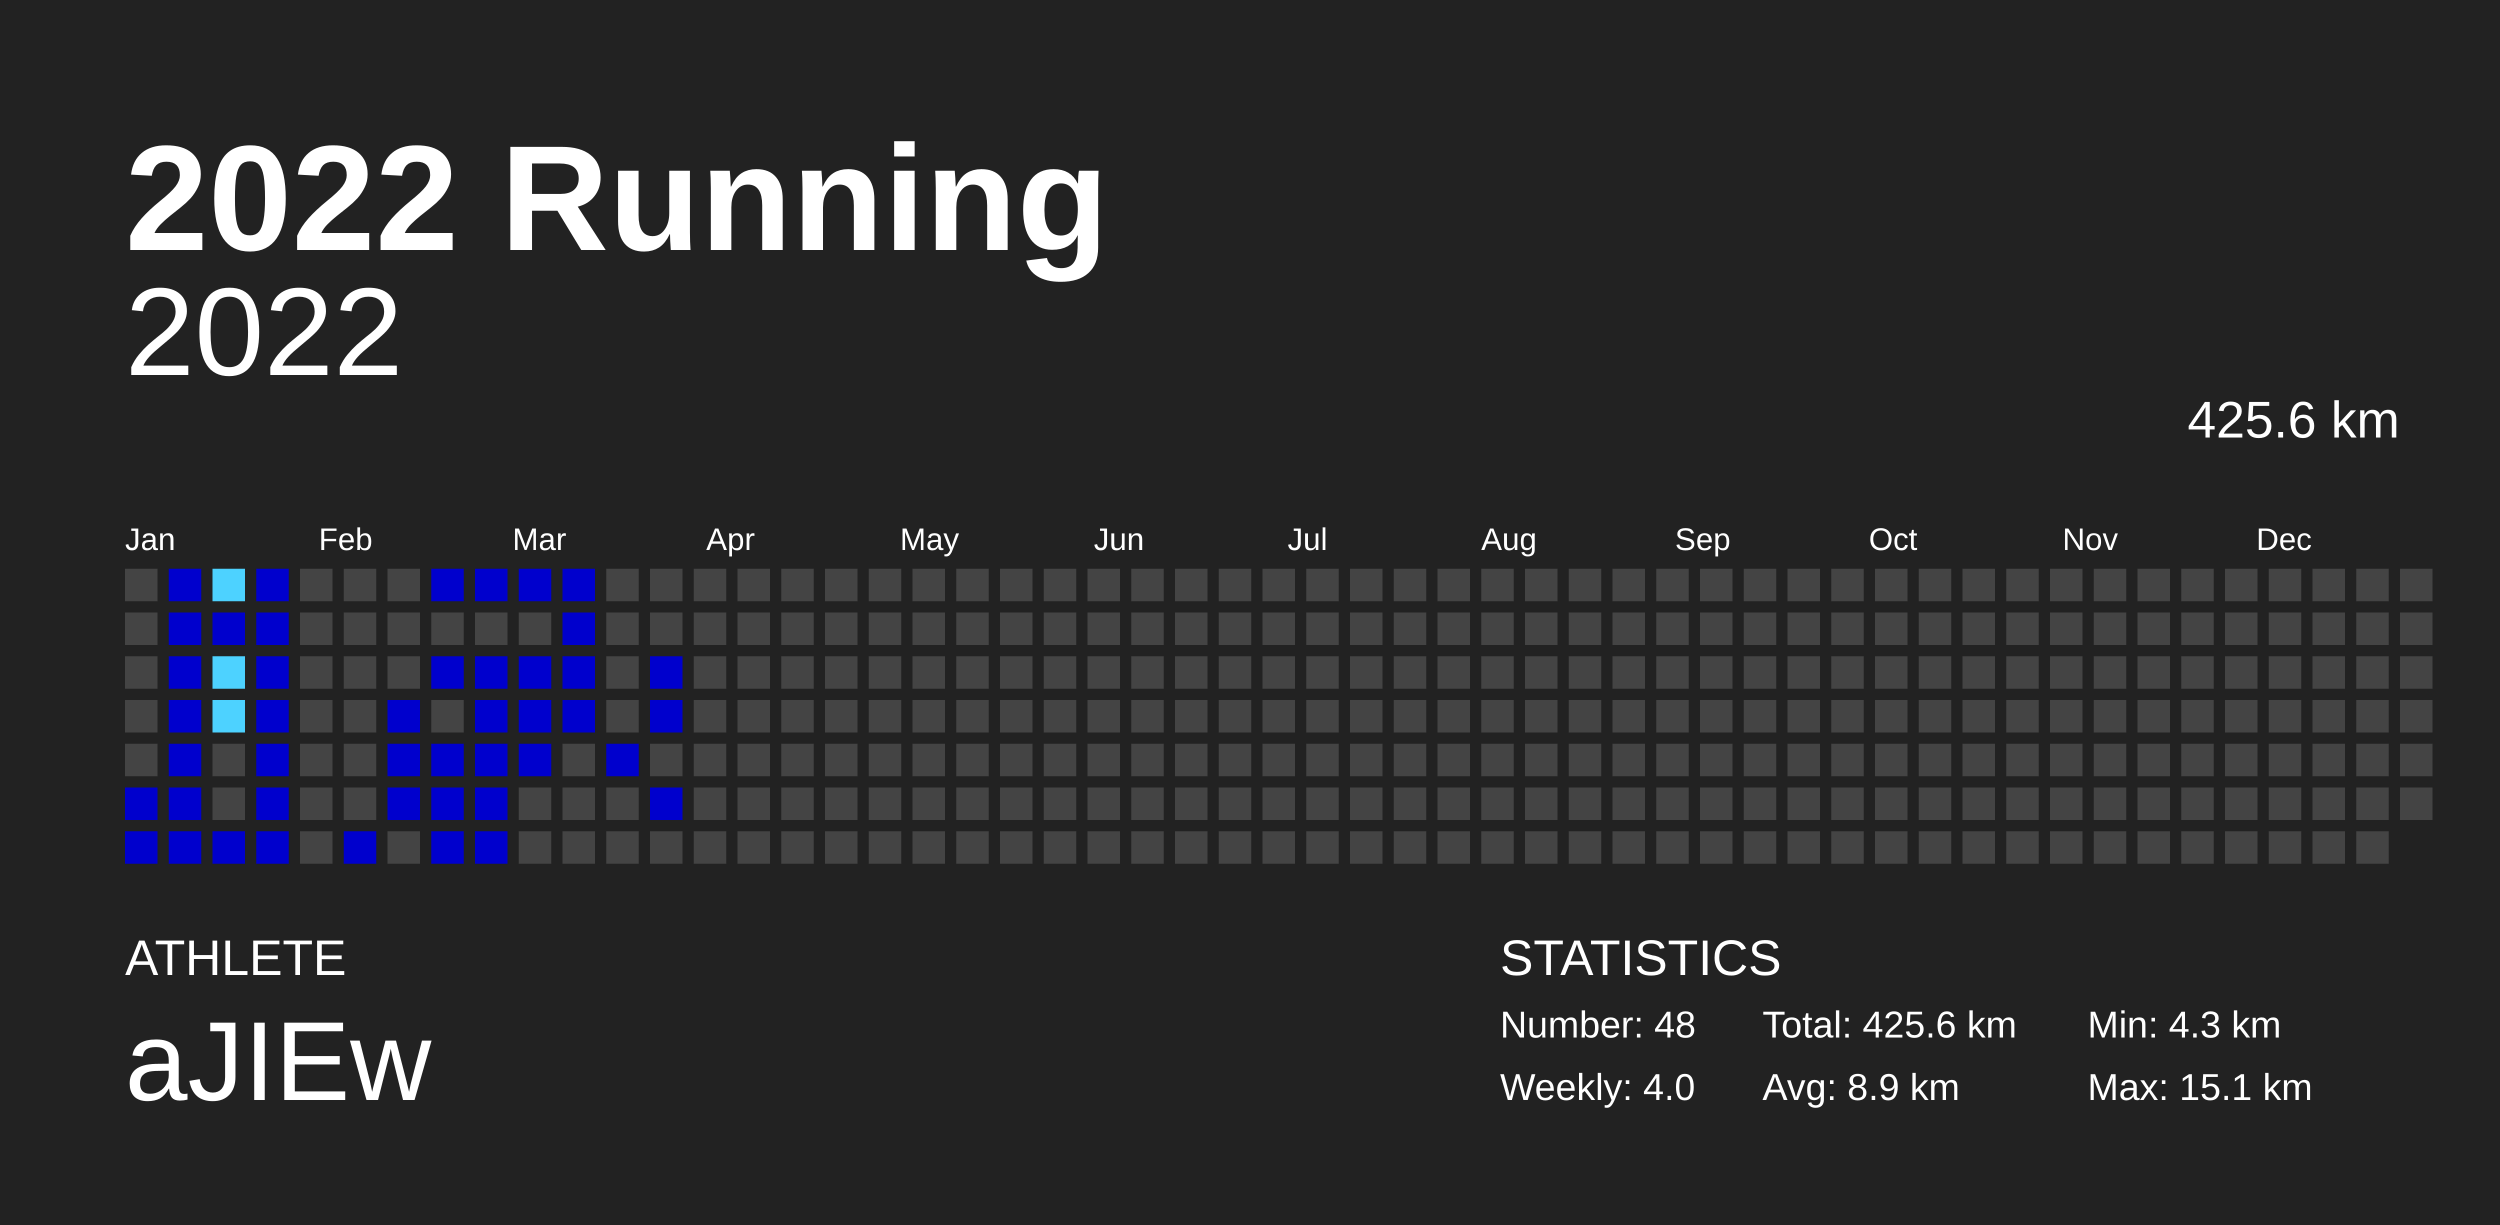
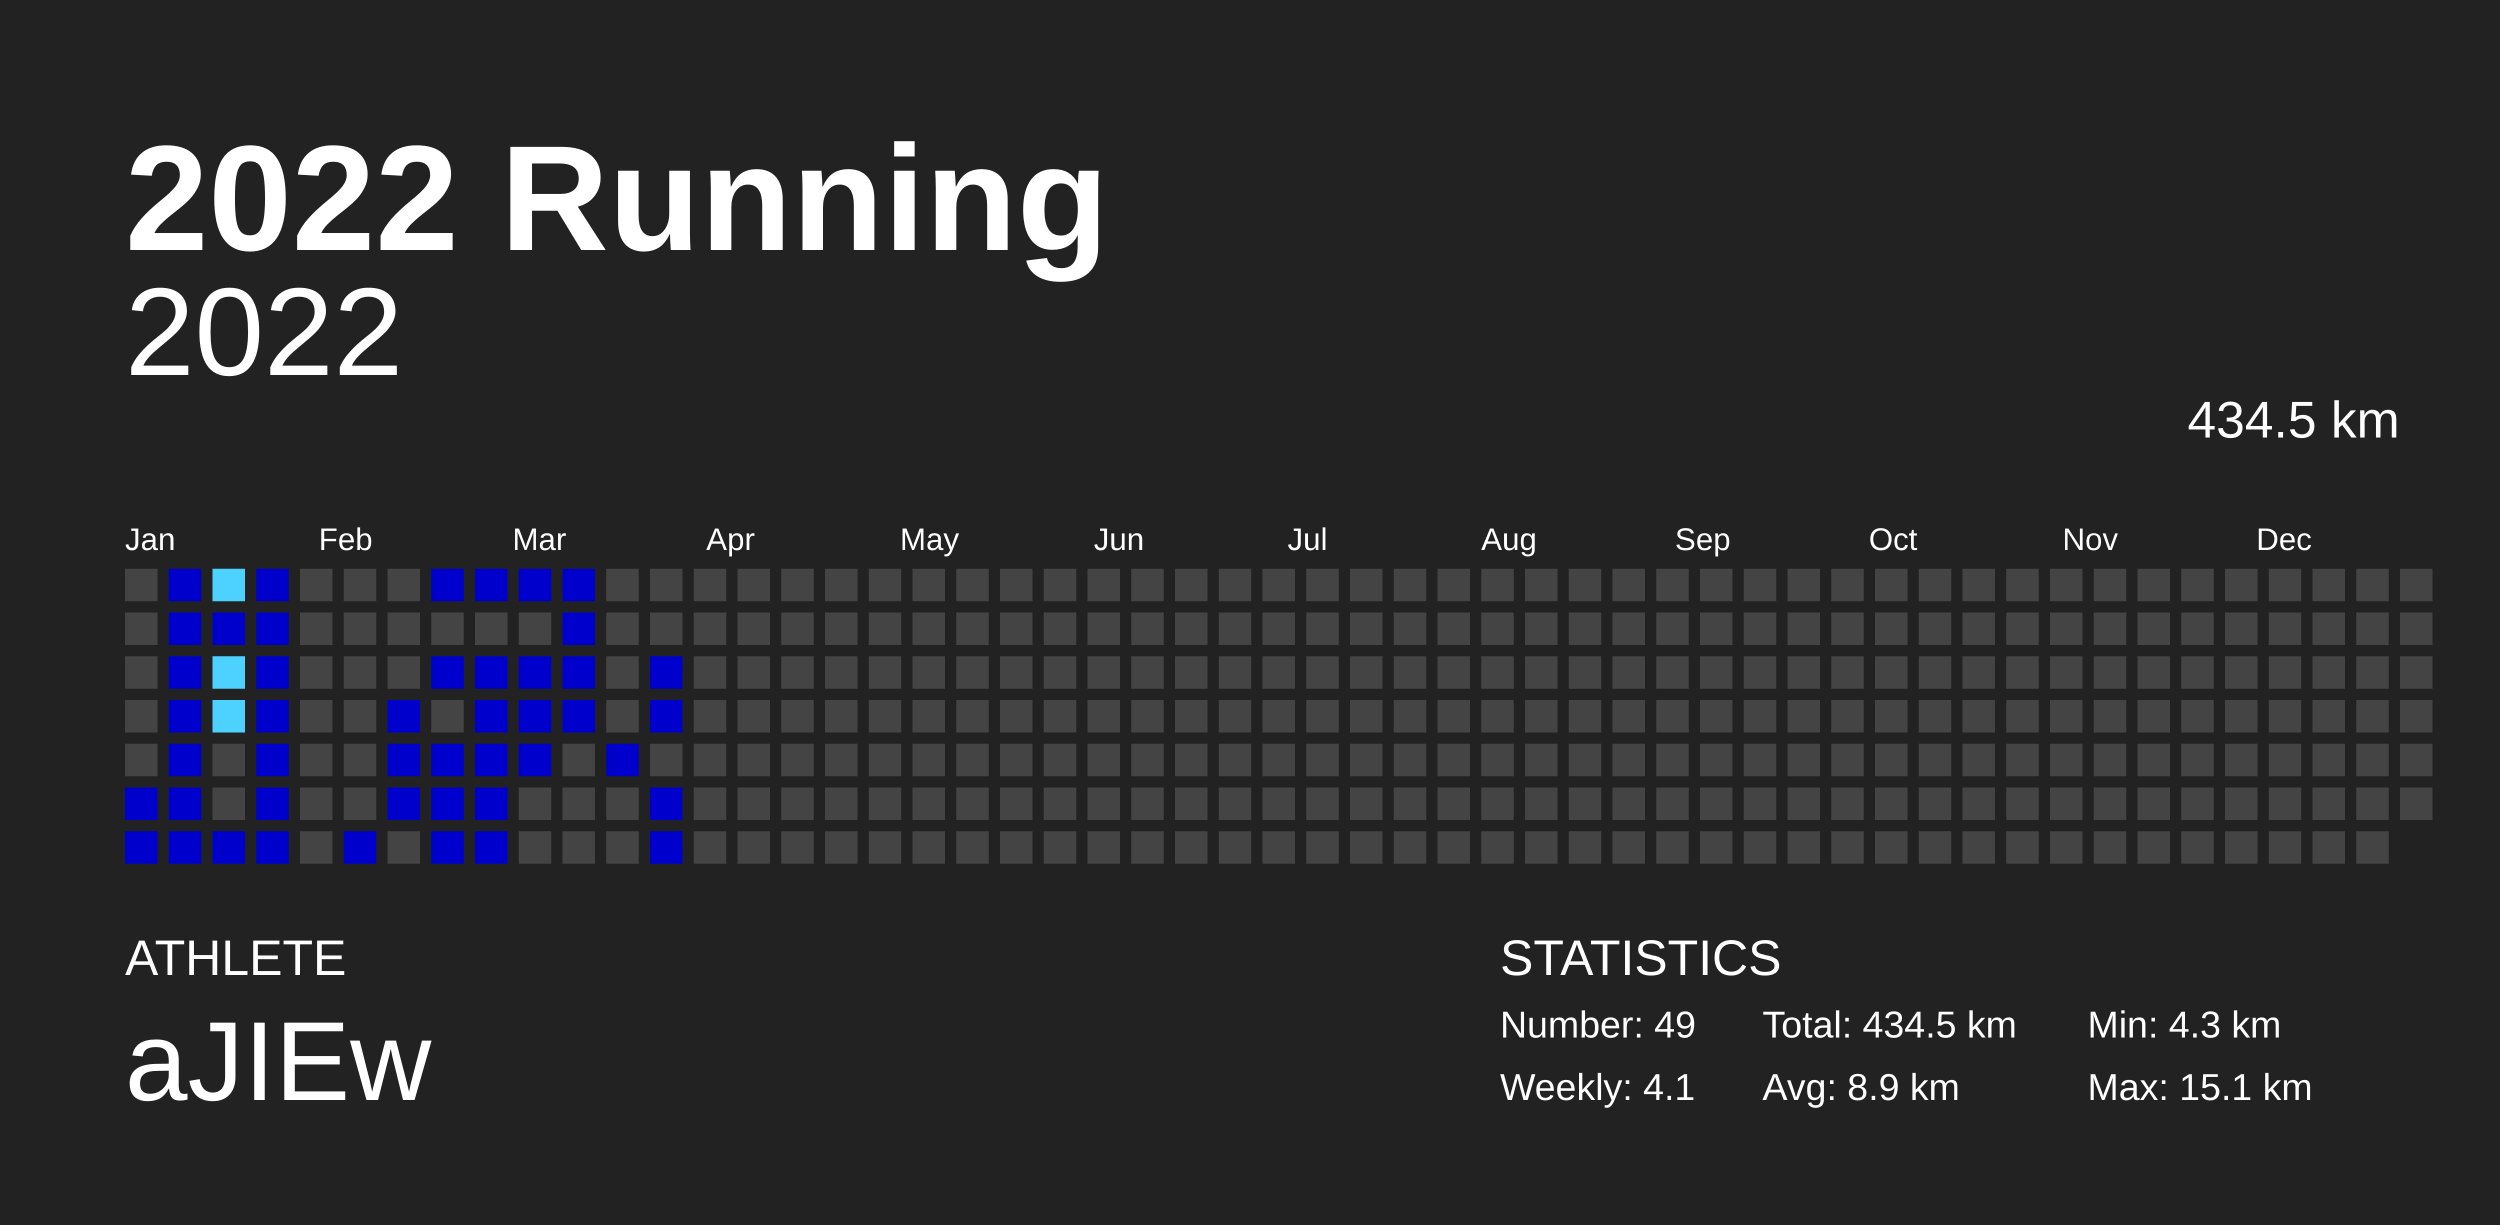
<svg xmlns="http://www.w3.org/2000/svg" baseProfile="full" height="98mm" version="1.1" viewBox="0,0,200,98" width="200mm">
  <defs />
  <rect fill="#222222" height="98" width="200" x="0" y="0" />
  <text fill="#FFFFFF" style="font-size:12px; font-family:Arial; font-weight:bold;" x="10" y="20">2022 Running</text>
  <text fill="#FFFFFF" style="font-size:4px; font-family:Arial" x="10" y="78">ATHLETE</text>
  <text fill="#FFFFFF" style="font-size:9px; font-family:Arial" x="10" y="88">aJIEw</text>
  <text fill="#FFFFFF" style="font-size:4px; font-family:Arial" x="120" y="78">STATISTICS</text>
-   <text fill="#FFFFFF" style="font-size:3px; font-family:Arial" x="120" y="83">Number: 48</text>
-   <text fill="#FFFFFF" style="font-size:3px; font-family:Arial" x="120" y="88">Weekly: 4.0</text>
-   <text fill="#FFFFFF" style="font-size:3px; font-family:Arial" x="141" y="83">Total: 425.6 km</text>
+   <text fill="#FFFFFF" style="font-size:3px; font-family:Arial" x="120" y="83">Number: 49</text>
+   <text fill="#FFFFFF" style="font-size:3px; font-family:Arial" x="120" y="88">Weekly: 4.1</text>
+   <text fill="#FFFFFF" style="font-size:3px; font-family:Arial" x="141" y="83">Total: 434.5 km</text>
  <text fill="#FFFFFF" style="font-size:3px; font-family:Arial" x="141" y="88">Avg: 8.9 km</text>
  <text fill="#FFFFFF" style="font-size:3px; font-family:Arial" x="167" y="83">Min: 4.3 km</text>
  <text fill="#FFFFFF" style="font-size:3px; font-family:Arial" x="167" y="88">Max: 15.1 km</text>
  <text alignment-baseline="hanging" fill="#FFFFFF" style="font-size:10.0px; font-family:Arial;" x="10" y="30">2022</text>
-   <text alignment-baseline="hanging" fill="#FFFFFF" style="font-size:4.125px; font-family:Arial;" x="175" y="35">425.6 km</text>
+   <text alignment-baseline="hanging" fill="#FFFFFF" style="font-size:4.125px; font-family:Arial;" x="175" y="35">434.5 km</text>
  <text fill="#FFFFFF" style="font-size:2.5px; font-family:Arial" x="10.0" y="44">Jan</text>
  <text fill="#FFFFFF" style="font-size:2.5px; font-family:Arial" x="25.5" y="44">Feb</text>
  <text fill="#FFFFFF" style="font-size:2.5px; font-family:Arial" x="41.0" y="44">Mar</text>
  <text fill="#FFFFFF" style="font-size:2.5px; font-family:Arial" x="56.5" y="44">Apr</text>
  <text fill="#FFFFFF" style="font-size:2.5px; font-family:Arial" x="72.0" y="44">May</text>
  <text fill="#FFFFFF" style="font-size:2.5px; font-family:Arial" x="87.5" y="44">Jun</text>
  <text fill="#FFFFFF" style="font-size:2.5px; font-family:Arial" x="103.0" y="44">Jul</text>
  <text fill="#FFFFFF" style="font-size:2.5px; font-family:Arial" x="118.5" y="44">Aug</text>
  <text fill="#FFFFFF" style="font-size:2.5px; font-family:Arial" x="134.0" y="44">Sep</text>
  <text fill="#FFFFFF" style="font-size:2.5px; font-family:Arial" x="149.5" y="44">Oct</text>
  <text fill="#FFFFFF" style="font-size:2.5px; font-family:Arial" x="165.0" y="44">Nov</text>
  <text fill="#FFFFFF" style="font-size:2.5px; font-family:Arial" x="180.5" y="44">Dec</text>
  <rect fill="#444444" height="2.6" width="2.6" x="10.0" y="45.5" />
  <rect fill="#444444" height="2.6" width="2.6" x="10.0" y="49.0" />
  <rect fill="#444444" height="2.6" width="2.6" x="10.0" y="52.5" />
  <rect fill="#444444" height="2.6" width="2.6" x="10.0" y="56.0" />
  <rect fill="#444444" height="2.6" width="2.6" x="10.0" y="59.5" />
  <rect fill="mediumblue" height="2.6" width="2.6" x="10.0" y="63.0" />
  <rect fill="mediumblue" height="2.6" width="2.6" x="10.0" y="66.5" />
  <rect fill="mediumblue" height="2.6" width="2.6" x="13.5" y="45.5" />
  <rect fill="mediumblue" height="2.6" width="2.6" x="13.5" y="49.0" />
  <rect fill="mediumblue" height="2.6" width="2.6" x="13.5" y="52.5" />
  <rect fill="mediumblue" height="2.6" width="2.6" x="13.5" y="56.0" />
  <rect fill="mediumblue" height="2.6" width="2.6" x="13.5" y="59.5" />
  <rect fill="mediumblue" height="2.6" width="2.6" x="13.5" y="63.0" />
  <rect fill="mediumblue" height="2.6" width="2.6" x="13.5" y="66.5" />
  <rect fill="#4dd2ff" height="2.6" width="2.6" x="17.0" y="45.5" />
  <rect fill="mediumblue" height="2.6" width="2.6" x="17.0" y="49.0" />
  <rect fill="#4dd2ff" height="2.6" width="2.6" x="17.0" y="52.5" />
  <rect fill="#4dd2ff" height="2.6" width="2.6" x="17.0" y="56.0" />
  <rect fill="#444444" height="2.6" width="2.6" x="17.0" y="59.5" />
  <rect fill="#444444" height="2.6" width="2.6" x="17.0" y="63.0" />
  <rect fill="mediumblue" height="2.6" width="2.6" x="17.0" y="66.5" />
  <rect fill="mediumblue" height="2.6" width="2.6" x="20.5" y="45.5" />
  <rect fill="mediumblue" height="2.6" width="2.6" x="20.5" y="49.0" />
  <rect fill="mediumblue" height="2.6" width="2.6" x="20.5" y="52.5" />
  <rect fill="mediumblue" height="2.6" width="2.6" x="20.5" y="56.0" />
  <rect fill="mediumblue" height="2.6" width="2.6" x="20.5" y="59.5" />
  <rect fill="mediumblue" height="2.6" width="2.6" x="20.5" y="63.0" />
  <rect fill="mediumblue" height="2.6" width="2.6" x="20.5" y="66.5" />
  <rect fill="#444444" height="2.6" width="2.6" x="24.0" y="45.5" />
  <rect fill="#444444" height="2.6" width="2.6" x="24.0" y="49.0" />
  <rect fill="#444444" height="2.6" width="2.6" x="24.0" y="52.5" />
  <rect fill="#444444" height="2.6" width="2.6" x="24.0" y="56.0" />
  <rect fill="#444444" height="2.6" width="2.6" x="24.0" y="59.5" />
  <rect fill="#444444" height="2.6" width="2.6" x="24.0" y="63.0" />
  <rect fill="#444444" height="2.6" width="2.6" x="24.0" y="66.5" />
  <rect fill="#444444" height="2.6" width="2.6" x="27.5" y="45.5" />
  <rect fill="#444444" height="2.6" width="2.6" x="27.5" y="49.0" />
  <rect fill="#444444" height="2.6" width="2.6" x="27.5" y="52.5" />
  <rect fill="#444444" height="2.6" width="2.6" x="27.5" y="56.0" />
  <rect fill="#444444" height="2.6" width="2.6" x="27.5" y="59.5" />
  <rect fill="#444444" height="2.6" width="2.6" x="27.5" y="63.0" />
  <rect fill="mediumblue" height="2.6" width="2.6" x="27.5" y="66.5" />
  <rect fill="#444444" height="2.6" width="2.6" x="31.0" y="45.5" />
  <rect fill="#444444" height="2.6" width="2.6" x="31.0" y="49.0" />
  <rect fill="#444444" height="2.6" width="2.6" x="31.0" y="52.5" />
  <rect fill="mediumblue" height="2.6" width="2.6" x="31.0" y="56.0" />
  <rect fill="mediumblue" height="2.6" width="2.6" x="31.0" y="59.5" />
  <rect fill="mediumblue" height="2.6" width="2.6" x="31.0" y="63.0" />
  <rect fill="#444444" height="2.6" width="2.6" x="31.0" y="66.5" />
  <rect fill="mediumblue" height="2.6" width="2.6" x="34.5" y="45.5" />
  <rect fill="#444444" height="2.6" width="2.6" x="34.5" y="49.0" />
  <rect fill="mediumblue" height="2.6" width="2.6" x="34.5" y="52.5" />
  <rect fill="#444444" height="2.6" width="2.6" x="34.5" y="56.0" />
  <rect fill="mediumblue" height="2.6" width="2.6" x="34.5" y="59.5" />
  <rect fill="mediumblue" height="2.6" width="2.6" x="34.5" y="63.0" />
  <rect fill="mediumblue" height="2.6" width="2.6" x="34.5" y="66.5" />
  <rect fill="mediumblue" height="2.6" width="2.6" x="38.0" y="45.5" />
  <rect fill="#444444" height="2.6" width="2.6" x="38.0" y="49.0" />
  <rect fill="mediumblue" height="2.6" width="2.6" x="38.0" y="52.5" />
  <rect fill="mediumblue" height="2.6" width="2.6" x="38.0" y="56.0" />
  <rect fill="mediumblue" height="2.6" width="2.6" x="38.0" y="59.5" />
  <rect fill="mediumblue" height="2.6" width="2.6" x="38.0" y="63.0" />
  <rect fill="mediumblue" height="2.6" width="2.6" x="38.0" y="66.5" />
  <rect fill="mediumblue" height="2.6" width="2.6" x="41.5" y="45.5" />
  <rect fill="#444444" height="2.6" width="2.6" x="41.5" y="49.0" />
  <rect fill="mediumblue" height="2.6" width="2.6" x="41.5" y="52.5" />
  <rect fill="mediumblue" height="2.6" width="2.6" x="41.5" y="56.0" />
  <rect fill="mediumblue" height="2.6" width="2.6" x="41.5" y="59.5" />
  <rect fill="#444444" height="2.6" width="2.6" x="41.5" y="63.0" />
  <rect fill="#444444" height="2.6" width="2.6" x="41.5" y="66.5" />
  <rect fill="mediumblue" height="2.6" width="2.6" x="45.0" y="45.5" />
  <rect fill="mediumblue" height="2.6" width="2.6" x="45.0" y="49.0" />
  <rect fill="mediumblue" height="2.6" width="2.6" x="45.0" y="52.5" />
  <rect fill="mediumblue" height="2.6" width="2.6" x="45.0" y="56.0" />
  <rect fill="#444444" height="2.6" width="2.6" x="45.0" y="59.5" />
  <rect fill="#444444" height="2.6" width="2.6" x="45.0" y="63.0" />
  <rect fill="#444444" height="2.6" width="2.6" x="45.0" y="66.5" />
  <rect fill="#444444" height="2.6" width="2.6" x="48.5" y="45.5" />
  <rect fill="#444444" height="2.6" width="2.6" x="48.5" y="49.0" />
  <rect fill="#444444" height="2.6" width="2.6" x="48.5" y="52.5" />
  <rect fill="#444444" height="2.6" width="2.6" x="48.5" y="56.0" />
  <rect fill="mediumblue" height="2.6" width="2.6" x="48.5" y="59.5" />
  <rect fill="#444444" height="2.6" width="2.6" x="48.5" y="63.0" />
  <rect fill="#444444" height="2.6" width="2.6" x="48.5" y="66.5" />
  <rect fill="#444444" height="2.6" width="2.6" x="52.0" y="45.5" />
  <rect fill="#444444" height="2.6" width="2.6" x="52.0" y="49.0" />
  <rect fill="mediumblue" height="2.6" width="2.6" x="52.0" y="52.5" />
  <rect fill="mediumblue" height="2.6" width="2.6" x="52.0" y="56.0" />
  <rect fill="#444444" height="2.6" width="2.6" x="52.0" y="59.5" />
  <rect fill="mediumblue" height="2.6" width="2.6" x="52.0" y="63.0" />
-   <rect fill="#444444" height="2.6" width="2.6" x="52.0" y="66.5" />
+   <rect fill="mediumblue" height="2.6" width="2.6" x="52.0" y="66.5" />
  <rect fill="#444444" height="2.6" width="2.6" x="55.5" y="45.5" />
  <rect fill="#444444" height="2.6" width="2.6" x="55.5" y="49.0" />
  <rect fill="#444444" height="2.6" width="2.6" x="55.5" y="52.5" />
  <rect fill="#444444" height="2.6" width="2.6" x="55.5" y="56.0" />
  <rect fill="#444444" height="2.6" width="2.6" x="55.5" y="59.5" />
  <rect fill="#444444" height="2.6" width="2.6" x="55.5" y="63.0" />
  <rect fill="#444444" height="2.6" width="2.6" x="55.5" y="66.5" />
  <rect fill="#444444" height="2.6" width="2.6" x="59.0" y="45.5" />
  <rect fill="#444444" height="2.6" width="2.6" x="59.0" y="49.0" />
  <rect fill="#444444" height="2.6" width="2.6" x="59.0" y="52.5" />
  <rect fill="#444444" height="2.6" width="2.6" x="59.0" y="56.0" />
  <rect fill="#444444" height="2.6" width="2.6" x="59.0" y="59.5" />
  <rect fill="#444444" height="2.6" width="2.6" x="59.0" y="63.0" />
  <rect fill="#444444" height="2.6" width="2.6" x="59.0" y="66.5" />
  <rect fill="#444444" height="2.6" width="2.6" x="62.5" y="45.5" />
  <rect fill="#444444" height="2.6" width="2.6" x="62.5" y="49.0" />
  <rect fill="#444444" height="2.6" width="2.6" x="62.5" y="52.5" />
  <rect fill="#444444" height="2.6" width="2.6" x="62.5" y="56.0" />
  <rect fill="#444444" height="2.6" width="2.6" x="62.5" y="59.5" />
  <rect fill="#444444" height="2.6" width="2.6" x="62.5" y="63.0" />
  <rect fill="#444444" height="2.6" width="2.6" x="62.5" y="66.5" />
  <rect fill="#444444" height="2.6" width="2.6" x="66.0" y="45.5" />
  <rect fill="#444444" height="2.6" width="2.6" x="66.0" y="49.0" />
  <rect fill="#444444" height="2.6" width="2.6" x="66.0" y="52.5" />
  <rect fill="#444444" height="2.6" width="2.6" x="66.0" y="56.0" />
  <rect fill="#444444" height="2.6" width="2.6" x="66.0" y="59.5" />
  <rect fill="#444444" height="2.6" width="2.6" x="66.0" y="63.0" />
  <rect fill="#444444" height="2.6" width="2.6" x="66.0" y="66.5" />
  <rect fill="#444444" height="2.6" width="2.6" x="69.5" y="45.5" />
  <rect fill="#444444" height="2.6" width="2.6" x="69.5" y="49.0" />
  <rect fill="#444444" height="2.6" width="2.6" x="69.5" y="52.5" />
  <rect fill="#444444" height="2.6" width="2.6" x="69.5" y="56.0" />
  <rect fill="#444444" height="2.6" width="2.6" x="69.5" y="59.5" />
  <rect fill="#444444" height="2.6" width="2.6" x="69.5" y="63.0" />
  <rect fill="#444444" height="2.6" width="2.6" x="69.5" y="66.5" />
  <rect fill="#444444" height="2.6" width="2.6" x="73.0" y="45.5" />
  <rect fill="#444444" height="2.6" width="2.6" x="73.0" y="49.0" />
  <rect fill="#444444" height="2.6" width="2.6" x="73.0" y="52.5" />
  <rect fill="#444444" height="2.6" width="2.6" x="73.0" y="56.0" />
  <rect fill="#444444" height="2.6" width="2.6" x="73.0" y="59.5" />
  <rect fill="#444444" height="2.6" width="2.6" x="73.0" y="63.0" />
  <rect fill="#444444" height="2.6" width="2.6" x="73.0" y="66.5" />
  <rect fill="#444444" height="2.6" width="2.6" x="76.5" y="45.5" />
  <rect fill="#444444" height="2.6" width="2.6" x="76.5" y="49.0" />
  <rect fill="#444444" height="2.6" width="2.6" x="76.5" y="52.5" />
  <rect fill="#444444" height="2.6" width="2.6" x="76.5" y="56.0" />
  <rect fill="#444444" height="2.6" width="2.6" x="76.5" y="59.5" />
  <rect fill="#444444" height="2.6" width="2.6" x="76.5" y="63.0" />
  <rect fill="#444444" height="2.6" width="2.6" x="76.5" y="66.5" />
  <rect fill="#444444" height="2.6" width="2.6" x="80.0" y="45.5" />
  <rect fill="#444444" height="2.6" width="2.6" x="80.0" y="49.0" />
  <rect fill="#444444" height="2.6" width="2.6" x="80.0" y="52.5" />
  <rect fill="#444444" height="2.6" width="2.6" x="80.0" y="56.0" />
  <rect fill="#444444" height="2.6" width="2.6" x="80.0" y="59.5" />
  <rect fill="#444444" height="2.6" width="2.6" x="80.0" y="63.0" />
  <rect fill="#444444" height="2.6" width="2.6" x="80.0" y="66.5" />
  <rect fill="#444444" height="2.6" width="2.6" x="83.5" y="45.5" />
  <rect fill="#444444" height="2.6" width="2.6" x="83.5" y="49.0" />
  <rect fill="#444444" height="2.6" width="2.6" x="83.5" y="52.5" />
  <rect fill="#444444" height="2.6" width="2.6" x="83.5" y="56.0" />
  <rect fill="#444444" height="2.6" width="2.6" x="83.5" y="59.5" />
  <rect fill="#444444" height="2.6" width="2.6" x="83.5" y="63.0" />
  <rect fill="#444444" height="2.6" width="2.6" x="83.5" y="66.5" />
  <rect fill="#444444" height="2.6" width="2.6" x="87.0" y="45.5" />
  <rect fill="#444444" height="2.6" width="2.6" x="87.0" y="49.0" />
  <rect fill="#444444" height="2.6" width="2.6" x="87.0" y="52.5" />
  <rect fill="#444444" height="2.6" width="2.6" x="87.0" y="56.0" />
  <rect fill="#444444" height="2.6" width="2.6" x="87.0" y="59.5" />
  <rect fill="#444444" height="2.6" width="2.6" x="87.0" y="63.0" />
  <rect fill="#444444" height="2.6" width="2.6" x="87.0" y="66.5" />
  <rect fill="#444444" height="2.6" width="2.6" x="90.5" y="45.5" />
  <rect fill="#444444" height="2.6" width="2.6" x="90.5" y="49.0" />
  <rect fill="#444444" height="2.6" width="2.6" x="90.5" y="52.5" />
  <rect fill="#444444" height="2.6" width="2.6" x="90.5" y="56.0" />
  <rect fill="#444444" height="2.6" width="2.6" x="90.5" y="59.5" />
  <rect fill="#444444" height="2.6" width="2.6" x="90.5" y="63.0" />
  <rect fill="#444444" height="2.6" width="2.6" x="90.5" y="66.5" />
  <rect fill="#444444" height="2.6" width="2.6" x="94.0" y="45.5" />
  <rect fill="#444444" height="2.6" width="2.6" x="94.0" y="49.0" />
  <rect fill="#444444" height="2.6" width="2.6" x="94.0" y="52.5" />
  <rect fill="#444444" height="2.6" width="2.6" x="94.0" y="56.0" />
  <rect fill="#444444" height="2.6" width="2.6" x="94.0" y="59.5" />
  <rect fill="#444444" height="2.6" width="2.6" x="94.0" y="63.0" />
  <rect fill="#444444" height="2.6" width="2.6" x="94.0" y="66.5" />
  <rect fill="#444444" height="2.6" width="2.6" x="97.5" y="45.5" />
  <rect fill="#444444" height="2.6" width="2.6" x="97.5" y="49.0" />
  <rect fill="#444444" height="2.6" width="2.6" x="97.5" y="52.5" />
  <rect fill="#444444" height="2.6" width="2.6" x="97.5" y="56.0" />
  <rect fill="#444444" height="2.6" width="2.6" x="97.5" y="59.5" />
  <rect fill="#444444" height="2.6" width="2.6" x="97.5" y="63.0" />
  <rect fill="#444444" height="2.6" width="2.6" x="97.5" y="66.5" />
  <rect fill="#444444" height="2.6" width="2.6" x="101.0" y="45.5" />
  <rect fill="#444444" height="2.6" width="2.6" x="101.0" y="49.0" />
  <rect fill="#444444" height="2.6" width="2.6" x="101.0" y="52.5" />
  <rect fill="#444444" height="2.6" width="2.6" x="101.0" y="56.0" />
  <rect fill="#444444" height="2.6" width="2.6" x="101.0" y="59.5" />
  <rect fill="#444444" height="2.6" width="2.6" x="101.0" y="63.0" />
  <rect fill="#444444" height="2.6" width="2.6" x="101.0" y="66.5" />
  <rect fill="#444444" height="2.6" width="2.6" x="104.5" y="45.5" />
  <rect fill="#444444" height="2.6" width="2.6" x="104.5" y="49.0" />
  <rect fill="#444444" height="2.6" width="2.6" x="104.5" y="52.5" />
  <rect fill="#444444" height="2.6" width="2.6" x="104.5" y="56.0" />
  <rect fill="#444444" height="2.6" width="2.6" x="104.5" y="59.5" />
  <rect fill="#444444" height="2.6" width="2.6" x="104.5" y="63.0" />
  <rect fill="#444444" height="2.6" width="2.6" x="104.5" y="66.5" />
  <rect fill="#444444" height="2.6" width="2.6" x="108.0" y="45.5" />
  <rect fill="#444444" height="2.6" width="2.6" x="108.0" y="49.0" />
  <rect fill="#444444" height="2.6" width="2.6" x="108.0" y="52.5" />
  <rect fill="#444444" height="2.6" width="2.6" x="108.0" y="56.0" />
  <rect fill="#444444" height="2.6" width="2.6" x="108.0" y="59.5" />
  <rect fill="#444444" height="2.6" width="2.6" x="108.0" y="63.0" />
  <rect fill="#444444" height="2.6" width="2.6" x="108.0" y="66.5" />
  <rect fill="#444444" height="2.6" width="2.6" x="111.5" y="45.5" />
  <rect fill="#444444" height="2.6" width="2.6" x="111.5" y="49.0" />
  <rect fill="#444444" height="2.6" width="2.6" x="111.5" y="52.5" />
  <rect fill="#444444" height="2.6" width="2.6" x="111.5" y="56.0" />
  <rect fill="#444444" height="2.6" width="2.6" x="111.5" y="59.5" />
  <rect fill="#444444" height="2.6" width="2.6" x="111.5" y="63.0" />
  <rect fill="#444444" height="2.6" width="2.6" x="111.5" y="66.5" />
  <rect fill="#444444" height="2.6" width="2.6" x="115.0" y="45.5" />
  <rect fill="#444444" height="2.6" width="2.6" x="115.0" y="49.0" />
  <rect fill="#444444" height="2.6" width="2.6" x="115.0" y="52.5" />
  <rect fill="#444444" height="2.6" width="2.6" x="115.0" y="56.0" />
  <rect fill="#444444" height="2.6" width="2.6" x="115.0" y="59.5" />
  <rect fill="#444444" height="2.6" width="2.6" x="115.0" y="63.0" />
  <rect fill="#444444" height="2.6" width="2.6" x="115.0" y="66.5" />
  <rect fill="#444444" height="2.6" width="2.6" x="118.5" y="45.5" />
  <rect fill="#444444" height="2.6" width="2.6" x="118.5" y="49.0" />
  <rect fill="#444444" height="2.6" width="2.6" x="118.5" y="52.5" />
  <rect fill="#444444" height="2.6" width="2.6" x="118.5" y="56.0" />
  <rect fill="#444444" height="2.6" width="2.6" x="118.5" y="59.5" />
  <rect fill="#444444" height="2.6" width="2.6" x="118.5" y="63.0" />
  <rect fill="#444444" height="2.6" width="2.6" x="118.5" y="66.5" />
  <rect fill="#444444" height="2.6" width="2.6" x="122.0" y="45.5" />
  <rect fill="#444444" height="2.6" width="2.6" x="122.0" y="49.0" />
  <rect fill="#444444" height="2.6" width="2.6" x="122.0" y="52.5" />
  <rect fill="#444444" height="2.6" width="2.6" x="122.0" y="56.0" />
  <rect fill="#444444" height="2.6" width="2.6" x="122.0" y="59.5" />
  <rect fill="#444444" height="2.6" width="2.6" x="122.0" y="63.0" />
  <rect fill="#444444" height="2.6" width="2.6" x="122.0" y="66.5" />
  <rect fill="#444444" height="2.6" width="2.6" x="125.5" y="45.5" />
  <rect fill="#444444" height="2.6" width="2.6" x="125.5" y="49.0" />
  <rect fill="#444444" height="2.6" width="2.6" x="125.5" y="52.5" />
  <rect fill="#444444" height="2.6" width="2.6" x="125.5" y="56.0" />
  <rect fill="#444444" height="2.6" width="2.6" x="125.5" y="59.5" />
  <rect fill="#444444" height="2.6" width="2.6" x="125.5" y="63.0" />
  <rect fill="#444444" height="2.6" width="2.6" x="125.5" y="66.5" />
  <rect fill="#444444" height="2.6" width="2.6" x="129.0" y="45.5" />
  <rect fill="#444444" height="2.6" width="2.6" x="129.0" y="49.0" />
  <rect fill="#444444" height="2.6" width="2.6" x="129.0" y="52.5" />
  <rect fill="#444444" height="2.6" width="2.6" x="129.0" y="56.0" />
  <rect fill="#444444" height="2.6" width="2.6" x="129.0" y="59.5" />
  <rect fill="#444444" height="2.6" width="2.6" x="129.0" y="63.0" />
  <rect fill="#444444" height="2.6" width="2.6" x="129.0" y="66.5" />
  <rect fill="#444444" height="2.6" width="2.6" x="132.5" y="45.5" />
  <rect fill="#444444" height="2.6" width="2.6" x="132.5" y="49.0" />
  <rect fill="#444444" height="2.6" width="2.6" x="132.5" y="52.5" />
  <rect fill="#444444" height="2.6" width="2.6" x="132.5" y="56.0" />
  <rect fill="#444444" height="2.6" width="2.6" x="132.5" y="59.5" />
  <rect fill="#444444" height="2.6" width="2.6" x="132.5" y="63.0" />
  <rect fill="#444444" height="2.6" width="2.6" x="132.5" y="66.5" />
  <rect fill="#444444" height="2.6" width="2.6" x="136.0" y="45.5" />
  <rect fill="#444444" height="2.6" width="2.6" x="136.0" y="49.0" />
  <rect fill="#444444" height="2.6" width="2.6" x="136.0" y="52.5" />
  <rect fill="#444444" height="2.6" width="2.6" x="136.0" y="56.0" />
  <rect fill="#444444" height="2.6" width="2.6" x="136.0" y="59.5" />
  <rect fill="#444444" height="2.6" width="2.6" x="136.0" y="63.0" />
  <rect fill="#444444" height="2.6" width="2.6" x="136.0" y="66.5" />
  <rect fill="#444444" height="2.6" width="2.6" x="139.5" y="45.5" />
  <rect fill="#444444" height="2.6" width="2.6" x="139.5" y="49.0" />
  <rect fill="#444444" height="2.6" width="2.6" x="139.5" y="52.5" />
  <rect fill="#444444" height="2.6" width="2.6" x="139.5" y="56.0" />
  <rect fill="#444444" height="2.6" width="2.6" x="139.5" y="59.5" />
  <rect fill="#444444" height="2.6" width="2.6" x="139.5" y="63.0" />
  <rect fill="#444444" height="2.6" width="2.6" x="139.5" y="66.5" />
  <rect fill="#444444" height="2.6" width="2.6" x="143.0" y="45.5" />
  <rect fill="#444444" height="2.6" width="2.6" x="143.0" y="49.0" />
  <rect fill="#444444" height="2.6" width="2.6" x="143.0" y="52.5" />
  <rect fill="#444444" height="2.6" width="2.6" x="143.0" y="56.0" />
  <rect fill="#444444" height="2.6" width="2.6" x="143.0" y="59.5" />
  <rect fill="#444444" height="2.6" width="2.6" x="143.0" y="63.0" />
  <rect fill="#444444" height="2.6" width="2.6" x="143.0" y="66.5" />
  <rect fill="#444444" height="2.6" width="2.6" x="146.5" y="45.5" />
  <rect fill="#444444" height="2.6" width="2.6" x="146.5" y="49.0" />
  <rect fill="#444444" height="2.6" width="2.6" x="146.5" y="52.5" />
  <rect fill="#444444" height="2.6" width="2.6" x="146.5" y="56.0" />
  <rect fill="#444444" height="2.6" width="2.6" x="146.5" y="59.5" />
  <rect fill="#444444" height="2.6" width="2.6" x="146.5" y="63.0" />
  <rect fill="#444444" height="2.6" width="2.6" x="146.5" y="66.5" />
  <rect fill="#444444" height="2.6" width="2.6" x="150.0" y="45.5" />
  <rect fill="#444444" height="2.6" width="2.6" x="150.0" y="49.0" />
  <rect fill="#444444" height="2.6" width="2.6" x="150.0" y="52.5" />
  <rect fill="#444444" height="2.6" width="2.6" x="150.0" y="56.0" />
  <rect fill="#444444" height="2.6" width="2.6" x="150.0" y="59.5" />
  <rect fill="#444444" height="2.6" width="2.6" x="150.0" y="63.0" />
  <rect fill="#444444" height="2.6" width="2.6" x="150.0" y="66.5" />
  <rect fill="#444444" height="2.6" width="2.6" x="153.5" y="45.5" />
  <rect fill="#444444" height="2.6" width="2.6" x="153.5" y="49.0" />
  <rect fill="#444444" height="2.6" width="2.6" x="153.5" y="52.5" />
  <rect fill="#444444" height="2.6" width="2.6" x="153.5" y="56.0" />
  <rect fill="#444444" height="2.6" width="2.6" x="153.5" y="59.5" />
  <rect fill="#444444" height="2.6" width="2.6" x="153.5" y="63.0" />
  <rect fill="#444444" height="2.6" width="2.6" x="153.5" y="66.5" />
  <rect fill="#444444" height="2.6" width="2.6" x="157.0" y="45.5" />
  <rect fill="#444444" height="2.6" width="2.6" x="157.0" y="49.0" />
  <rect fill="#444444" height="2.6" width="2.6" x="157.0" y="52.5" />
  <rect fill="#444444" height="2.6" width="2.6" x="157.0" y="56.0" />
  <rect fill="#444444" height="2.6" width="2.6" x="157.0" y="59.5" />
  <rect fill="#444444" height="2.6" width="2.6" x="157.0" y="63.0" />
  <rect fill="#444444" height="2.6" width="2.6" x="157.0" y="66.5" />
  <rect fill="#444444" height="2.6" width="2.6" x="160.5" y="45.5" />
  <rect fill="#444444" height="2.6" width="2.6" x="160.5" y="49.0" />
  <rect fill="#444444" height="2.6" width="2.6" x="160.5" y="52.5" />
  <rect fill="#444444" height="2.6" width="2.6" x="160.5" y="56.0" />
  <rect fill="#444444" height="2.6" width="2.6" x="160.5" y="59.5" />
  <rect fill="#444444" height="2.6" width="2.6" x="160.5" y="63.0" />
  <rect fill="#444444" height="2.6" width="2.6" x="160.5" y="66.5" />
  <rect fill="#444444" height="2.6" width="2.6" x="164.0" y="45.5" />
  <rect fill="#444444" height="2.6" width="2.6" x="164.0" y="49.0" />
  <rect fill="#444444" height="2.6" width="2.6" x="164.0" y="52.5" />
  <rect fill="#444444" height="2.6" width="2.6" x="164.0" y="56.0" />
  <rect fill="#444444" height="2.6" width="2.6" x="164.0" y="59.5" />
  <rect fill="#444444" height="2.6" width="2.6" x="164.0" y="63.0" />
  <rect fill="#444444" height="2.6" width="2.6" x="164.0" y="66.5" />
  <rect fill="#444444" height="2.6" width="2.6" x="167.5" y="45.5" />
  <rect fill="#444444" height="2.6" width="2.6" x="167.5" y="49.0" />
  <rect fill="#444444" height="2.6" width="2.6" x="167.5" y="52.5" />
  <rect fill="#444444" height="2.6" width="2.6" x="167.5" y="56.0" />
  <rect fill="#444444" height="2.6" width="2.6" x="167.5" y="59.5" />
  <rect fill="#444444" height="2.6" width="2.6" x="167.5" y="63.0" />
  <rect fill="#444444" height="2.6" width="2.6" x="167.5" y="66.5" />
  <rect fill="#444444" height="2.6" width="2.6" x="171.0" y="45.5" />
  <rect fill="#444444" height="2.6" width="2.6" x="171.0" y="49.0" />
  <rect fill="#444444" height="2.6" width="2.6" x="171.0" y="52.5" />
  <rect fill="#444444" height="2.6" width="2.6" x="171.0" y="56.0" />
  <rect fill="#444444" height="2.6" width="2.6" x="171.0" y="59.5" />
  <rect fill="#444444" height="2.6" width="2.6" x="171.0" y="63.0" />
  <rect fill="#444444" height="2.6" width="2.6" x="171.0" y="66.5" />
  <rect fill="#444444" height="2.6" width="2.6" x="174.5" y="45.5" />
  <rect fill="#444444" height="2.6" width="2.6" x="174.5" y="49.0" />
  <rect fill="#444444" height="2.6" width="2.6" x="174.5" y="52.5" />
  <rect fill="#444444" height="2.6" width="2.6" x="174.5" y="56.0" />
  <rect fill="#444444" height="2.6" width="2.6" x="174.5" y="59.5" />
  <rect fill="#444444" height="2.6" width="2.6" x="174.5" y="63.0" />
  <rect fill="#444444" height="2.6" width="2.6" x="174.5" y="66.5" />
  <rect fill="#444444" height="2.6" width="2.6" x="178.0" y="45.5" />
  <rect fill="#444444" height="2.6" width="2.6" x="178.0" y="49.0" />
  <rect fill="#444444" height="2.6" width="2.6" x="178.0" y="52.5" />
  <rect fill="#444444" height="2.6" width="2.6" x="178.0" y="56.0" />
  <rect fill="#444444" height="2.6" width="2.6" x="178.0" y="59.5" />
  <rect fill="#444444" height="2.6" width="2.6" x="178.0" y="63.0" />
  <rect fill="#444444" height="2.6" width="2.6" x="178.0" y="66.5" />
  <rect fill="#444444" height="2.6" width="2.6" x="181.5" y="45.5" />
  <rect fill="#444444" height="2.6" width="2.6" x="181.5" y="49.0" />
  <rect fill="#444444" height="2.6" width="2.6" x="181.5" y="52.5" />
  <rect fill="#444444" height="2.6" width="2.6" x="181.5" y="56.0" />
  <rect fill="#444444" height="2.6" width="2.6" x="181.5" y="59.5" />
  <rect fill="#444444" height="2.6" width="2.6" x="181.5" y="63.0" />
  <rect fill="#444444" height="2.6" width="2.6" x="181.5" y="66.5" />
  <rect fill="#444444" height="2.6" width="2.6" x="185.0" y="45.5" />
  <rect fill="#444444" height="2.6" width="2.6" x="185.0" y="49.0" />
  <rect fill="#444444" height="2.6" width="2.6" x="185.0" y="52.5" />
  <rect fill="#444444" height="2.6" width="2.6" x="185.0" y="56.0" />
  <rect fill="#444444" height="2.6" width="2.6" x="185.0" y="59.5" />
  <rect fill="#444444" height="2.6" width="2.6" x="185.0" y="63.0" />
  <rect fill="#444444" height="2.6" width="2.6" x="185.0" y="66.5" />
  <rect fill="#444444" height="2.6" width="2.6" x="188.5" y="45.5" />
  <rect fill="#444444" height="2.6" width="2.6" x="188.5" y="49.0" />
  <rect fill="#444444" height="2.6" width="2.6" x="188.5" y="52.5" />
  <rect fill="#444444" height="2.6" width="2.6" x="188.5" y="56.0" />
  <rect fill="#444444" height="2.6" width="2.6" x="188.5" y="59.5" />
  <rect fill="#444444" height="2.6" width="2.6" x="188.5" y="63.0" />
  <rect fill="#444444" height="2.6" width="2.6" x="188.5" y="66.5" />
  <rect fill="#444444" height="2.6" width="2.6" x="192.0" y="45.5" />
  <rect fill="#444444" height="2.6" width="2.6" x="192.0" y="49.0" />
  <rect fill="#444444" height="2.6" width="2.6" x="192.0" y="52.5" />
  <rect fill="#444444" height="2.6" width="2.6" x="192.0" y="56.0" />
  <rect fill="#444444" height="2.6" width="2.6" x="192.0" y="59.5" />
  <rect fill="#444444" height="2.6" width="2.6" x="192.0" y="63.0" />
</svg>
